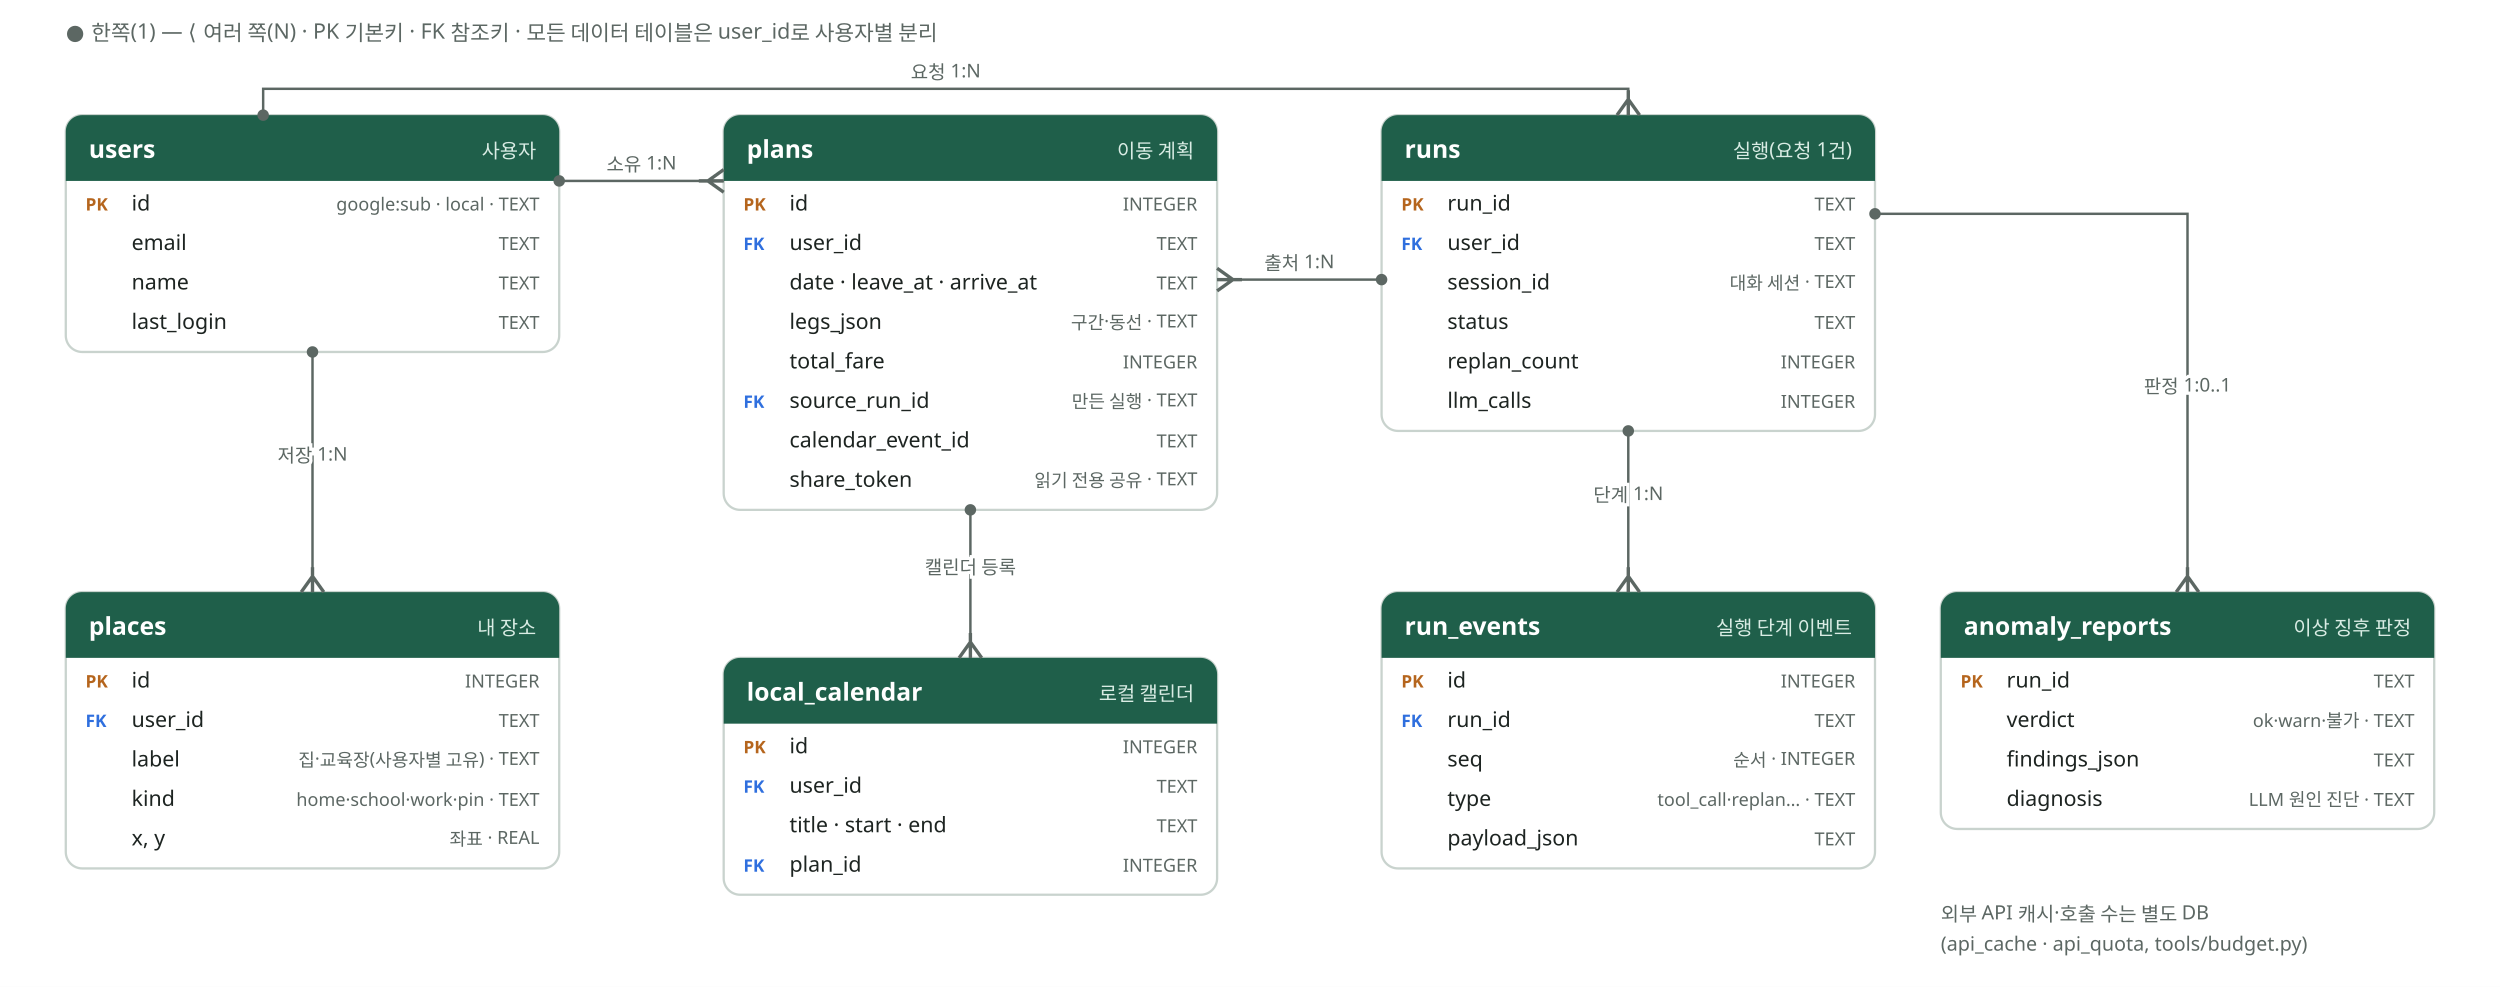
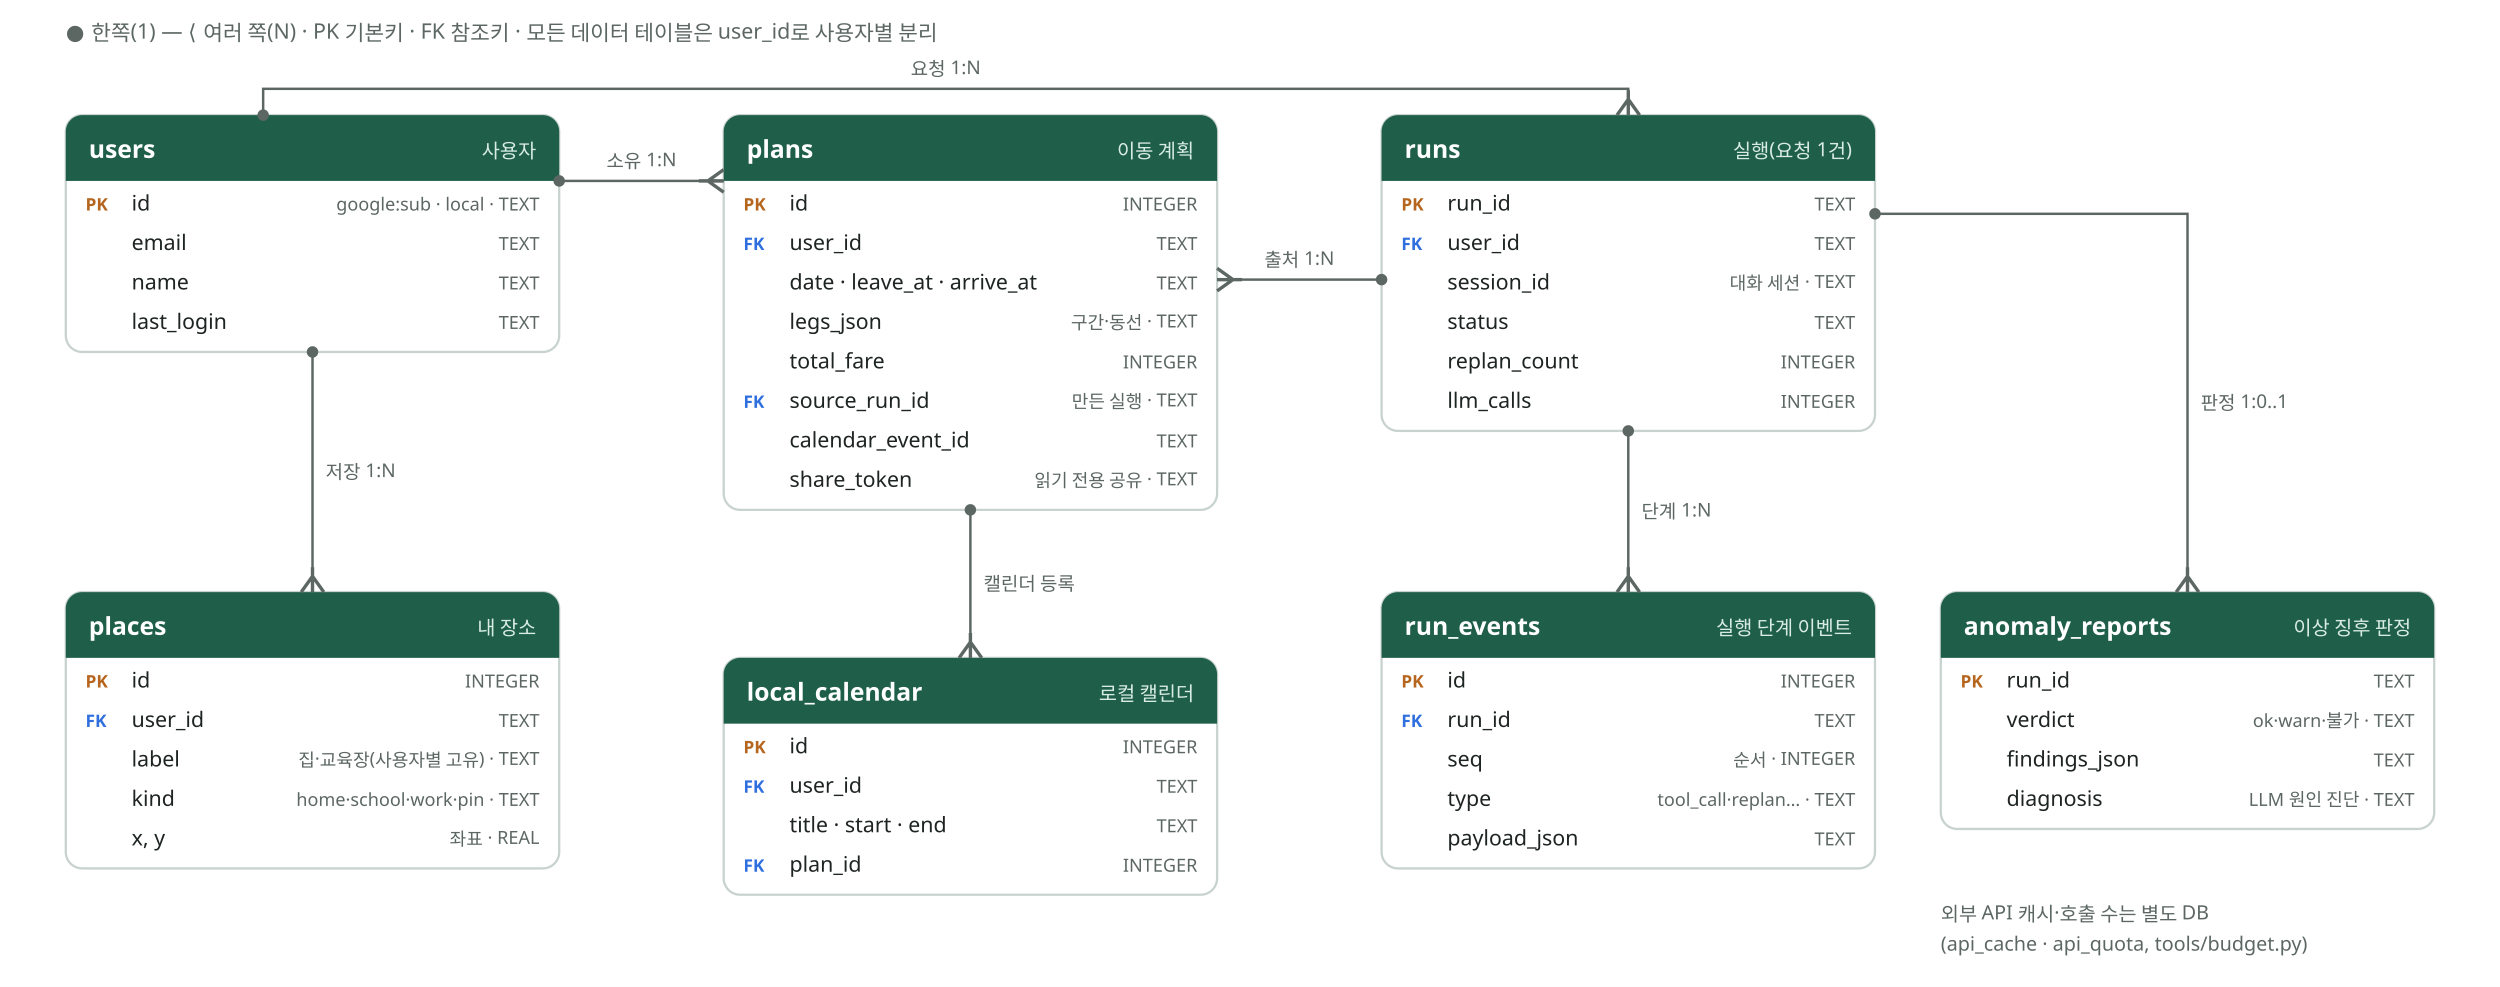
<svg xmlns="http://www.w3.org/2000/svg" viewBox="0 0 1520 600" width="1520" height="600" font-family="Pretendard, 'Malgun Gothic', 'Apple SD Gothic Neo', sans-serif">
  <defs>
    <marker id="many" viewBox="0 0 12 12" refX="11" refY="6" markerWidth="11" markerHeight="11" orient="auto">
      <path d="M0,6 L11,6 M11,1 L4,6 L11,11" fill="none" stroke="#5c6763" stroke-width="1.5" />
    </marker>
  </defs>
  <rect width="100%" height="100%" fill="#ffffff" />
  <text x="40" y="24" font-size="13" fill="#5c6763">● 한쪽(1) — ⟨ 여러 쪽(N) · PK 기본키 · FK 참조키 · 모든 데이터 테이블은 user_id로 사용자별 분리</text>
  <rect x="40" y="70" width="300" height="144" rx="10" fill="#fff" stroke="#c9d3ce" stroke-width="1.4" />
  <path d="M40,80 a10,10 0 0 1 10,-10 h280 a10,10 0 0 1 10,10 v30 h-300 z" fill="#1f5f4a" />
  <text x="54" y="96" font-size="15" font-weight="700" fill="#fff">users</text>
  <text x="326" y="96" font-size="12" fill="#d9ece4" text-anchor="end">사용자</text>
  <text x="52" y="128" font-size="10.5" font-weight="700" fill="#b5651d">PK</text>
  <text x="80" y="128" font-size="13" fill="#1d2421">id</text>
  <text x="328" y="128" font-size="11" fill="#5c6763" text-anchor="end">google:sub · local · TEXT</text>
  <text x="52" y="152" font-size="10.5" font-weight="700" fill="#5c6763" />
  <text x="80" y="152" font-size="13" fill="#1d2421">email</text>
  <text x="328" y="152" font-size="11" fill="#5c6763" text-anchor="end">TEXT</text>
  <text x="52" y="176" font-size="10.5" font-weight="700" fill="#5c6763" />
  <text x="80" y="176" font-size="13" fill="#1d2421">name</text>
  <text x="328" y="176" font-size="11" fill="#5c6763" text-anchor="end">TEXT</text>
  <text x="52" y="200" font-size="10.5" font-weight="700" fill="#5c6763" />
  <text x="80" y="200" font-size="13" fill="#1d2421">last_login</text>
  <text x="328" y="200" font-size="11" fill="#5c6763" text-anchor="end">TEXT</text>
  <rect x="40" y="360" width="300" height="168" rx="10" fill="#fff" stroke="#c9d3ce" stroke-width="1.4" />
  <path d="M40,370 a10,10 0 0 1 10,-10 h280 a10,10 0 0 1 10,10 v30 h-300 z" fill="#1f5f4a" />
  <text x="54" y="386" font-size="15" font-weight="700" fill="#fff">places</text>
  <text x="326" y="386" font-size="12" fill="#d9ece4" text-anchor="end">내 장소</text>
  <text x="52" y="418" font-size="10.5" font-weight="700" fill="#b5651d">PK</text>
  <text x="80" y="418" font-size="13" fill="#1d2421">id</text>
  <text x="328" y="418" font-size="11" fill="#5c6763" text-anchor="end">INTEGER</text>
  <text x="52" y="442" font-size="10.5" font-weight="700" fill="#2f6fde">FK</text>
  <text x="80" y="442" font-size="13" fill="#1d2421">user_id</text>
  <text x="328" y="442" font-size="11" fill="#5c6763" text-anchor="end">TEXT</text>
  <text x="52" y="466" font-size="10.5" font-weight="700" fill="#5c6763" />
  <text x="80" y="466" font-size="13" fill="#1d2421">label</text>
  <text x="328" y="466" font-size="11" fill="#5c6763" text-anchor="end">집·교육장(사용자별 고유) · TEXT</text>
  <text x="52" y="490" font-size="10.5" font-weight="700" fill="#5c6763" />
  <text x="80" y="490" font-size="13" fill="#1d2421">kind</text>
  <text x="328" y="490" font-size="11" fill="#5c6763" text-anchor="end">home·school·work·pin · TEXT</text>
  <text x="52" y="514" font-size="10.5" font-weight="700" fill="#5c6763" />
  <text x="80" y="514" font-size="13" fill="#1d2421">x, y</text>
  <text x="328" y="514" font-size="11" fill="#5c6763" text-anchor="end">좌표 · REAL</text>
  <rect x="440" y="70" width="300" height="240" rx="10" fill="#fff" stroke="#c9d3ce" stroke-width="1.4" />
  <path d="M440,80 a10,10 0 0 1 10,-10 h280 a10,10 0 0 1 10,10 v30 h-300 z" fill="#1f5f4a" />
  <text x="454" y="96" font-size="15" font-weight="700" fill="#fff">plans</text>
  <text x="726" y="96" font-size="12" fill="#d9ece4" text-anchor="end">이동 계획</text>
  <text x="452" y="128" font-size="10.5" font-weight="700" fill="#b5651d">PK</text>
  <text x="480" y="128" font-size="13" fill="#1d2421">id</text>
  <text x="728" y="128" font-size="11" fill="#5c6763" text-anchor="end">INTEGER</text>
  <text x="452" y="152" font-size="10.5" font-weight="700" fill="#2f6fde">FK</text>
  <text x="480" y="152" font-size="13" fill="#1d2421">user_id</text>
  <text x="728" y="152" font-size="11" fill="#5c6763" text-anchor="end">TEXT</text>
  <text x="452" y="176" font-size="10.5" font-weight="700" fill="#5c6763" />
  <text x="480" y="176" font-size="13" fill="#1d2421">date · leave_at · arrive_at</text>
  <text x="728" y="176" font-size="11" fill="#5c6763" text-anchor="end">TEXT</text>
  <text x="452" y="200" font-size="10.5" font-weight="700" fill="#5c6763" />
  <text x="480" y="200" font-size="13" fill="#1d2421">legs_json</text>
  <text x="728" y="200" font-size="11" fill="#5c6763" text-anchor="end">구간·동선 · TEXT</text>
  <text x="452" y="224" font-size="10.5" font-weight="700" fill="#5c6763" />
  <text x="480" y="224" font-size="13" fill="#1d2421">total_fare</text>
  <text x="728" y="224" font-size="11" fill="#5c6763" text-anchor="end">INTEGER</text>
  <text x="452" y="248" font-size="10.5" font-weight="700" fill="#2f6fde">FK</text>
  <text x="480" y="248" font-size="13" fill="#1d2421">source_run_id</text>
  <text x="728" y="248" font-size="11" fill="#5c6763" text-anchor="end">만든 실행 · TEXT</text>
  <text x="452" y="272" font-size="10.5" font-weight="700" fill="#5c6763" />
  <text x="480" y="272" font-size="13" fill="#1d2421">calendar_event_id</text>
  <text x="728" y="272" font-size="11" fill="#5c6763" text-anchor="end">TEXT</text>
  <text x="452" y="296" font-size="10.5" font-weight="700" fill="#5c6763" />
  <text x="480" y="296" font-size="13" fill="#1d2421">share_token</text>
  <text x="728" y="296" font-size="11" fill="#5c6763" text-anchor="end">읽기 전용 공유 · TEXT</text>
  <rect x="440" y="400" width="300" height="144" rx="10" fill="#fff" stroke="#c9d3ce" stroke-width="1.4" />
  <path d="M440,410 a10,10 0 0 1 10,-10 h280 a10,10 0 0 1 10,10 v30 h-300 z" fill="#1f5f4a" />
  <text x="454" y="426" font-size="15" font-weight="700" fill="#fff">local_calendar</text>
  <text x="726" y="426" font-size="12" fill="#d9ece4" text-anchor="end">로컬 캘린더</text>
  <text x="452" y="458" font-size="10.5" font-weight="700" fill="#b5651d">PK</text>
  <text x="480" y="458" font-size="13" fill="#1d2421">id</text>
  <text x="728" y="458" font-size="11" fill="#5c6763" text-anchor="end">INTEGER</text>
  <text x="452" y="482" font-size="10.5" font-weight="700" fill="#2f6fde">FK</text>
  <text x="480" y="482" font-size="13" fill="#1d2421">user_id</text>
  <text x="728" y="482" font-size="11" fill="#5c6763" text-anchor="end">TEXT</text>
  <text x="452" y="506" font-size="10.5" font-weight="700" fill="#5c6763" />
  <text x="480" y="506" font-size="13" fill="#1d2421">title · start · end</text>
  <text x="728" y="506" font-size="11" fill="#5c6763" text-anchor="end">TEXT</text>
  <text x="452" y="530" font-size="10.5" font-weight="700" fill="#2f6fde">FK</text>
  <text x="480" y="530" font-size="13" fill="#1d2421">plan_id</text>
  <text x="728" y="530" font-size="11" fill="#5c6763" text-anchor="end">INTEGER</text>
  <rect x="840" y="70" width="300" height="192" rx="10" fill="#fff" stroke="#c9d3ce" stroke-width="1.4" />
  <path d="M840,80 a10,10 0 0 1 10,-10 h280 a10,10 0 0 1 10,10 v30 h-300 z" fill="#1f5f4a" />
  <text x="854" y="96" font-size="15" font-weight="700" fill="#fff">runs</text>
  <text x="1126" y="96" font-size="12" fill="#d9ece4" text-anchor="end">실행(요청 1건)</text>
  <text x="852" y="128" font-size="10.5" font-weight="700" fill="#b5651d">PK</text>
  <text x="880" y="128" font-size="13" fill="#1d2421">run_id</text>
  <text x="1128" y="128" font-size="11" fill="#5c6763" text-anchor="end">TEXT</text>
  <text x="852" y="152" font-size="10.5" font-weight="700" fill="#2f6fde">FK</text>
  <text x="880" y="152" font-size="13" fill="#1d2421">user_id</text>
  <text x="1128" y="152" font-size="11" fill="#5c6763" text-anchor="end">TEXT</text>
  <text x="852" y="176" font-size="10.5" font-weight="700" fill="#5c6763" />
  <text x="880" y="176" font-size="13" fill="#1d2421">session_id</text>
  <text x="1128" y="176" font-size="11" fill="#5c6763" text-anchor="end">대화 세션 · TEXT</text>
  <text x="852" y="200" font-size="10.5" font-weight="700" fill="#5c6763" />
  <text x="880" y="200" font-size="13" fill="#1d2421">status</text>
  <text x="1128" y="200" font-size="11" fill="#5c6763" text-anchor="end">TEXT</text>
  <text x="852" y="224" font-size="10.5" font-weight="700" fill="#5c6763" />
  <text x="880" y="224" font-size="13" fill="#1d2421">replan_count</text>
  <text x="1128" y="224" font-size="11" fill="#5c6763" text-anchor="end">INTEGER</text>
  <text x="852" y="248" font-size="10.5" font-weight="700" fill="#5c6763" />
  <text x="880" y="248" font-size="13" fill="#1d2421">llm_calls</text>
  <text x="1128" y="248" font-size="11" fill="#5c6763" text-anchor="end">INTEGER</text>
  <rect x="840" y="360" width="300" height="168" rx="10" fill="#fff" stroke="#c9d3ce" stroke-width="1.4" />
  <path d="M840,370 a10,10 0 0 1 10,-10 h280 a10,10 0 0 1 10,10 v30 h-300 z" fill="#1f5f4a" />
  <text x="854" y="386" font-size="15" font-weight="700" fill="#fff">run_events</text>
  <text x="1126" y="386" font-size="12" fill="#d9ece4" text-anchor="end">실행 단계 이벤트</text>
  <text x="852" y="418" font-size="10.5" font-weight="700" fill="#b5651d">PK</text>
  <text x="880" y="418" font-size="13" fill="#1d2421">id</text>
  <text x="1128" y="418" font-size="11" fill="#5c6763" text-anchor="end">INTEGER</text>
  <text x="852" y="442" font-size="10.5" font-weight="700" fill="#2f6fde">FK</text>
  <text x="880" y="442" font-size="13" fill="#1d2421">run_id</text>
  <text x="1128" y="442" font-size="11" fill="#5c6763" text-anchor="end">TEXT</text>
  <text x="852" y="466" font-size="10.5" font-weight="700" fill="#5c6763" />
  <text x="880" y="466" font-size="13" fill="#1d2421">seq</text>
  <text x="1128" y="466" font-size="11" fill="#5c6763" text-anchor="end">순서 · INTEGER</text>
  <text x="852" y="490" font-size="10.5" font-weight="700" fill="#5c6763" />
  <text x="880" y="490" font-size="13" fill="#1d2421">type</text>
  <text x="1128" y="490" font-size="11" fill="#5c6763" text-anchor="end">tool_call·replan… · TEXT</text>
  <text x="852" y="514" font-size="10.5" font-weight="700" fill="#5c6763" />
  <text x="880" y="514" font-size="13" fill="#1d2421">payload_json</text>
  <text x="1128" y="514" font-size="11" fill="#5c6763" text-anchor="end">TEXT</text>
  <rect x="1180" y="360" width="300" height="144" rx="10" fill="#fff" stroke="#c9d3ce" stroke-width="1.4" />
  <path d="M1180,370 a10,10 0 0 1 10,-10 h280 a10,10 0 0 1 10,10 v30 h-300 z" fill="#1f5f4a" />
  <text x="1194" y="386" font-size="15" font-weight="700" fill="#fff">anomaly_reports</text>
  <text x="1466" y="386" font-size="12" fill="#d9ece4" text-anchor="end">이상 징후 판정</text>
  <text x="1192" y="418" font-size="10.5" font-weight="700" fill="#b5651d">PK</text>
  <text x="1220" y="418" font-size="13" fill="#1d2421">run_id</text>
  <text x="1468" y="418" font-size="11" fill="#5c6763" text-anchor="end">TEXT</text>
  <text x="1192" y="442" font-size="10.5" font-weight="700" fill="#5c6763" />
  <text x="1220" y="442" font-size="13" fill="#1d2421">verdict</text>
  <text x="1468" y="442" font-size="11" fill="#5c6763" text-anchor="end">ok·warn·불가 · TEXT</text>
  <text x="1192" y="466" font-size="10.5" font-weight="700" fill="#5c6763" />
  <text x="1220" y="466" font-size="13" fill="#1d2421">findings_json</text>
  <text x="1468" y="466" font-size="11" fill="#5c6763" text-anchor="end">TEXT</text>
  <text x="1192" y="490" font-size="10.5" font-weight="700" fill="#5c6763" />
  <text x="1220" y="490" font-size="13" fill="#1d2421">diagnosis</text>
  <text x="1468" y="490" font-size="11" fill="#5c6763" text-anchor="end">LLM 원인 진단 · TEXT</text>
  <path d="M190,214 L190,360" fill="none" stroke="#5c6763" stroke-width="1.5" marker-end="url(#many)" />
  <circle cx="190" cy="214" r="3.5" fill="#5c6763" />
-   <text x="190.0" y="281.0" font-size="11.5" fill="#5c6763" text-anchor="middle" paint-order="stroke" stroke="#fff" stroke-width="4">저장 1:N</text>
+   <text x="198.0" y="291.0" font-size="11.5" fill="#5c6763" text-anchor="start">저장 1:N</text>
  <path d="M340,110 L440,110" fill="none" stroke="#5c6763" stroke-width="1.5" marker-end="url(#many)" />
  <circle cx="340" cy="110" r="3.5" fill="#5c6763" />
-   <text x="390.0" y="104.0" font-size="11.5" fill="#5c6763" text-anchor="middle" paint-order="stroke" stroke="#fff" stroke-width="4">소유 1:N</text>
+   <text x="390.0" y="102.0" font-size="11.5" fill="#5c6763" text-anchor="middle">소유 1:N</text>
  <path d="M160,70 L160,54 L990,54 L990,70" fill="none" stroke="#5c6763" stroke-width="1.5" marker-end="url(#many)" />
  <circle cx="160" cy="70" r="3.5" fill="#5c6763" />
-   <text x="575.0" y="48.0" font-size="11.5" fill="#5c6763" text-anchor="middle" paint-order="stroke" stroke="#fff" stroke-width="4">요청 1:N</text>
+   <text x="575.0" y="46.0" font-size="11.5" fill="#5c6763" text-anchor="middle">요청 1:N</text>
  <path d="M840,170 L740,170" fill="none" stroke="#5c6763" stroke-width="1.5" marker-end="url(#many)" />
  <circle cx="840" cy="170" r="3.5" fill="#5c6763" />
-   <text x="790.0" y="164.0" font-size="11.5" fill="#5c6763" text-anchor="middle" paint-order="stroke" stroke="#fff" stroke-width="4">출처 1:N</text>
+   <text x="790.0" y="162.0" font-size="11.5" fill="#5c6763" text-anchor="middle">출처 1:N</text>
  <path d="M990,262 L990,360" fill="none" stroke="#5c6763" stroke-width="1.5" marker-end="url(#many)" />
  <circle cx="990" cy="262" r="3.5" fill="#5c6763" />
-   <text x="990.0" y="305.0" font-size="11.5" fill="#5c6763" text-anchor="middle" paint-order="stroke" stroke="#fff" stroke-width="4">단계 1:N</text>
+   <text x="998.0" y="315.0" font-size="11.5" fill="#5c6763" text-anchor="start">단계 1:N</text>
  <path d="M1140,130 L1330,130 L1330,360" fill="none" stroke="#5c6763" stroke-width="1.5" marker-end="url(#many)" />
  <circle cx="1140" cy="130" r="3.5" fill="#5c6763" />
-   <text x="1330.0" y="239.0" font-size="11.5" fill="#5c6763" text-anchor="middle" paint-order="stroke" stroke="#fff" stroke-width="4">판정 1:0..1</text>
+   <text x="1338.0" y="249.0" font-size="11.5" fill="#5c6763" text-anchor="start">판정 1:0..1</text>
  <path d="M590,310 L590,400" fill="none" stroke="#5c6763" stroke-width="1.5" marker-end="url(#many)" />
  <circle cx="590" cy="310" r="3.5" fill="#5c6763" />
-   <text x="590.0" y="349.0" font-size="11.5" fill="#5c6763" text-anchor="middle" paint-order="stroke" stroke="#fff" stroke-width="4">캘린더 등록</text>
+   <text x="598.0" y="359.0" font-size="11.5" fill="#5c6763" text-anchor="start">캘린더 등록</text>
  <text x="1180" y="560" font-size="12" fill="#5c6763">외부 API 캐시·호출 수는 별도 DB</text>
  <text x="1180" y="578" font-size="12" fill="#5c6763">(api_cache · api_quota, tools/budget.py)</text>
</svg>
